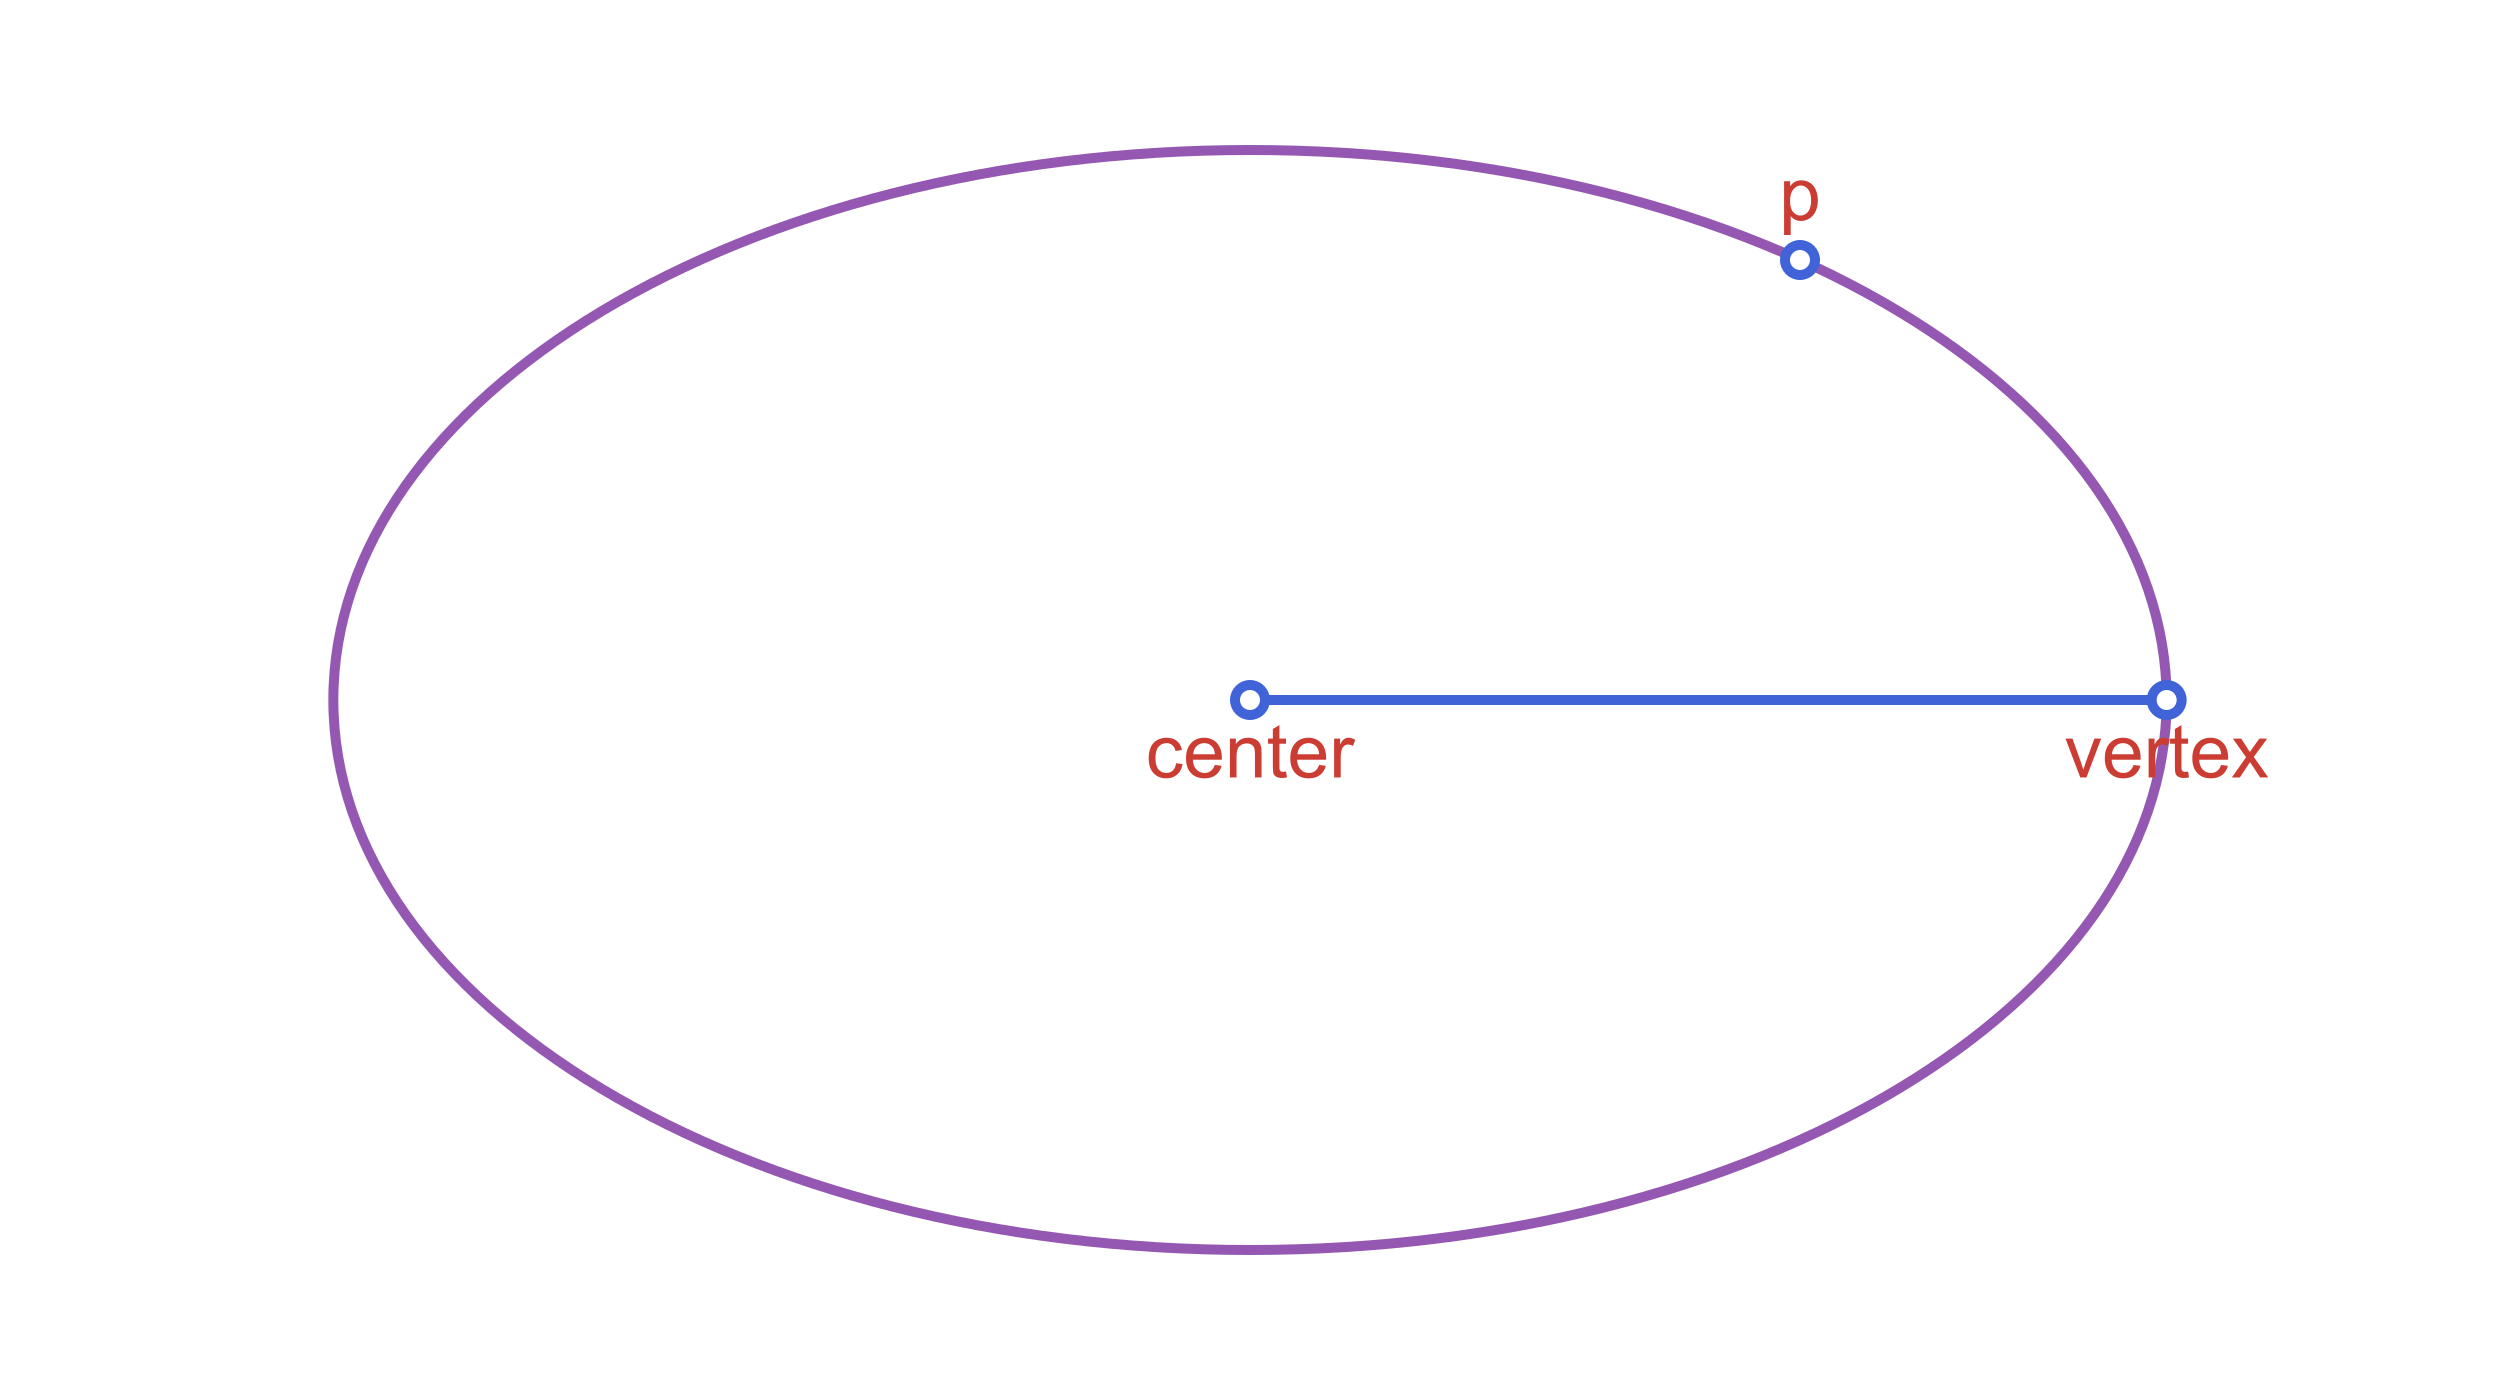
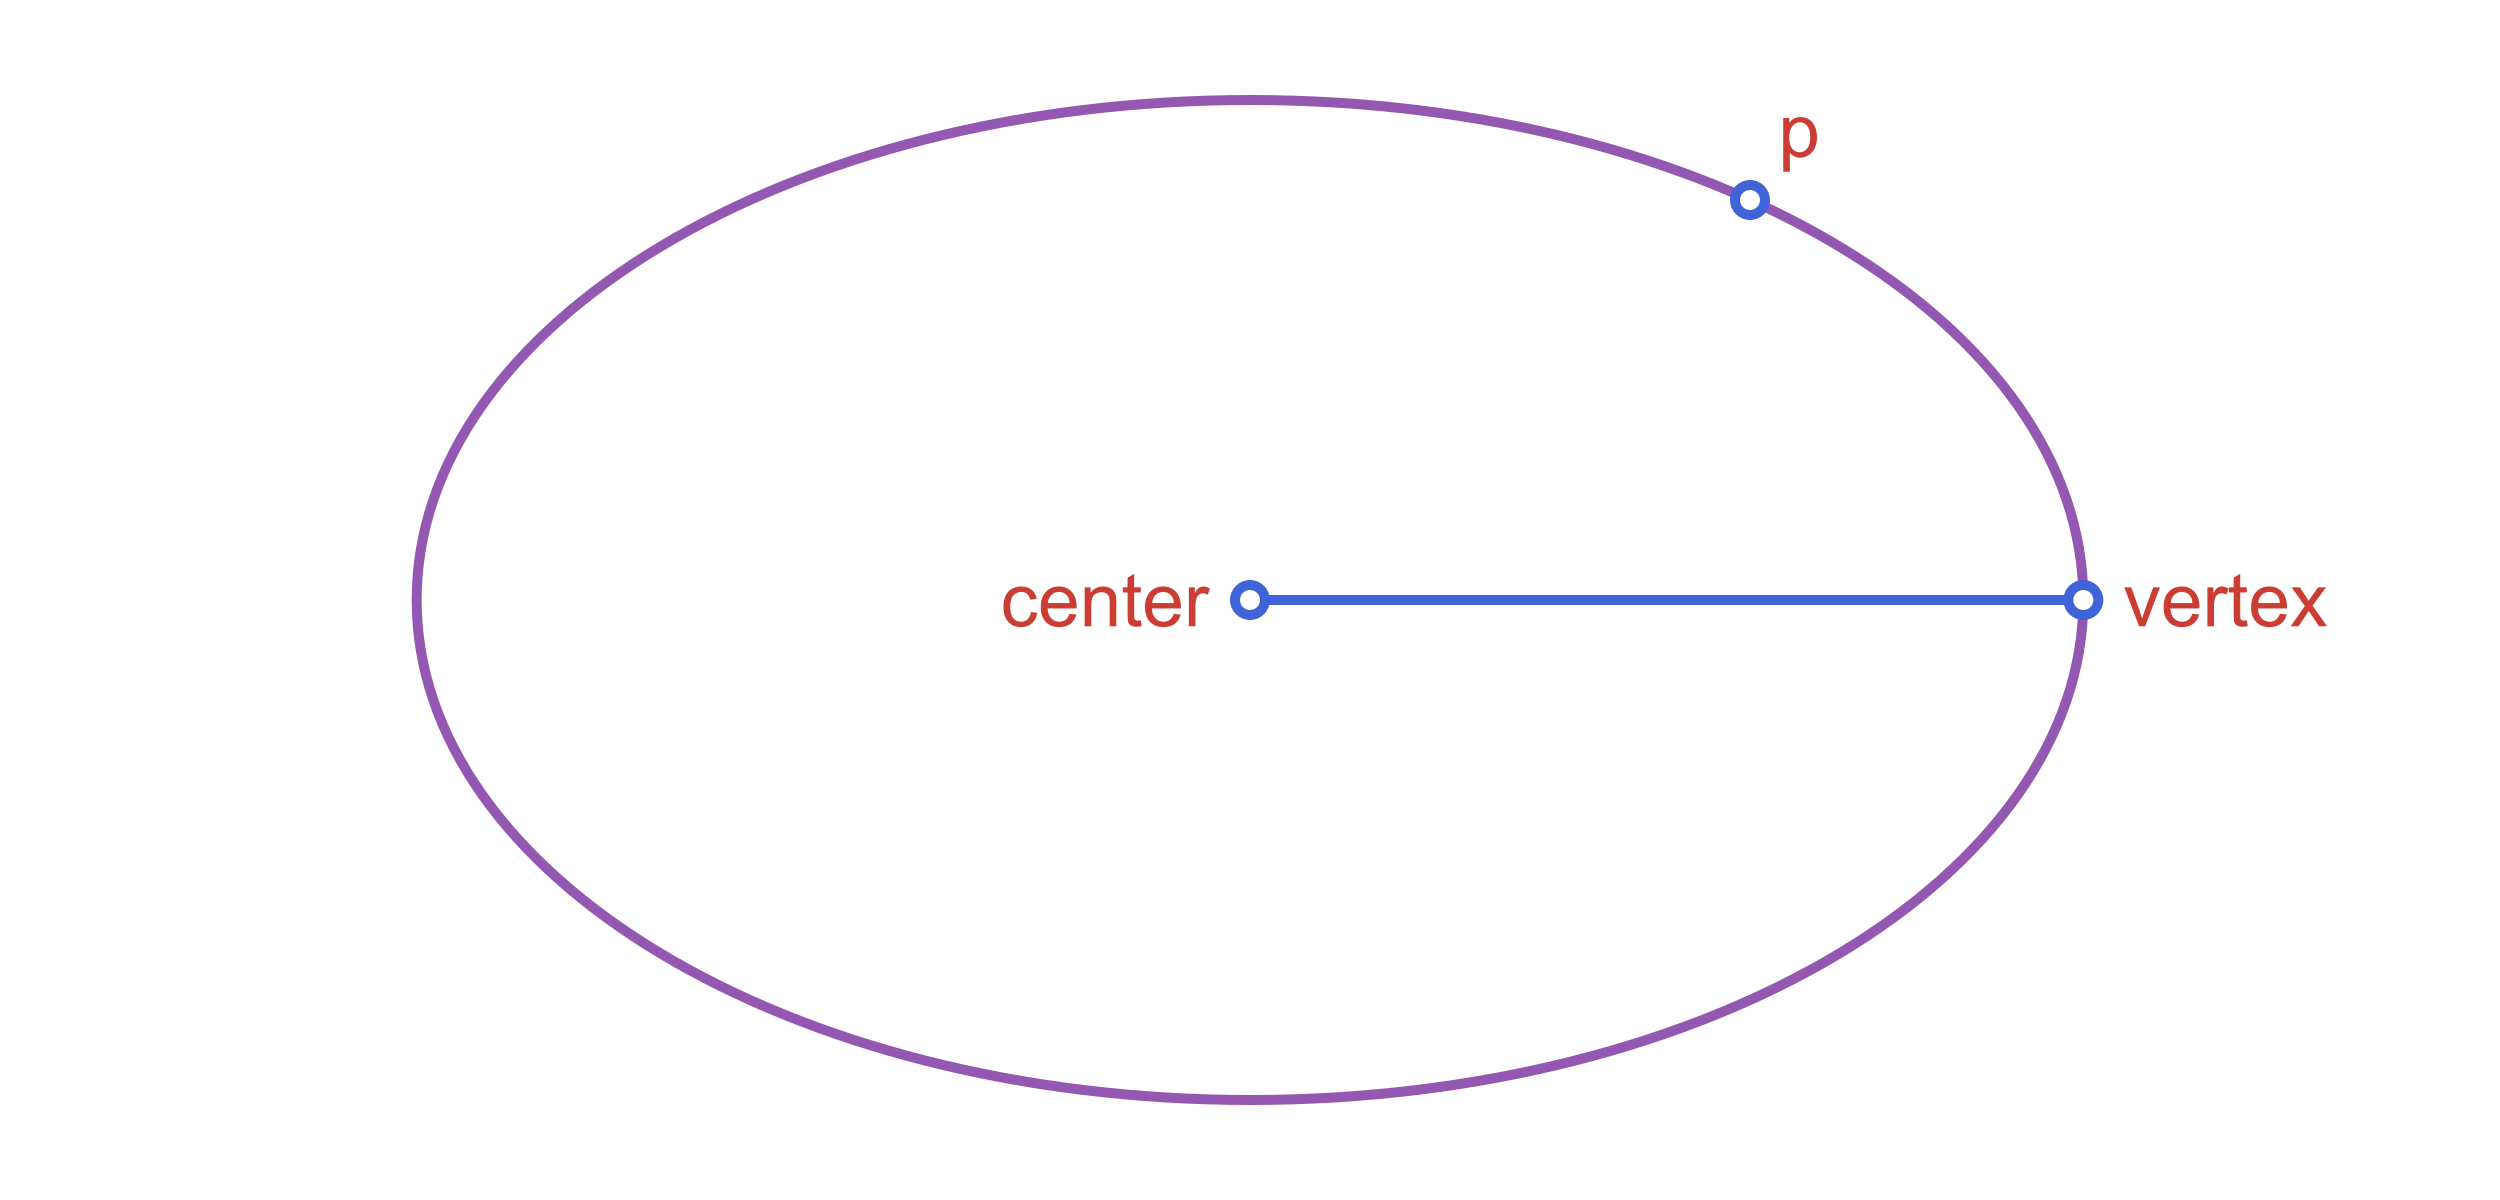
- <svg xmlns="http://www.w3.org/2000/svg" xmlns:xlink="http://www.w3.org/1999/xlink" width="500" height="280" viewBox="0 0 500 280">
+ <svg xmlns="http://www.w3.org/2000/svg" xmlns:xlink="http://www.w3.org/1999/xlink" width="500" height="240" viewBox="0 0 500 240">
  <defs>
    <g>
      <g id="glyph-0-0">
        <path d="M 6.062 -2.848 L 7.359 -2.68 C 7.219 -1.781 6.855 -1.082 6.273 -0.582 C 5.688 -0.074 4.973 0.176 4.125 0.176 C 3.059 0.176 2.199 -0.172 1.555 -0.867 C 0.906 -1.562 0.586 -2.559 0.586 -3.859 C 0.586 -4.699 0.723 -5.434 1.004 -6.062 C 1.277 -6.691 1.703 -7.164 2.273 -7.48 C 2.844 -7.793 3.461 -7.949 4.133 -7.953 C 4.973 -7.949 5.664 -7.738 6.203 -7.312 C 6.738 -6.883 7.082 -6.273 7.234 -5.492 L 5.953 -5.297 C 5.832 -5.816 5.613 -6.207 5.305 -6.473 C 4.992 -6.734 4.621 -6.867 4.184 -6.871 C 3.52 -6.867 2.977 -6.629 2.562 -6.156 C 2.145 -5.676 1.938 -4.922 1.941 -3.898 C 1.938 -2.848 2.137 -2.09 2.539 -1.617 C 2.938 -1.141 3.461 -0.902 4.109 -0.906 C 4.625 -0.902 5.059 -1.062 5.406 -1.383 C 5.75 -1.699 5.969 -2.188 6.062 -2.848 Z M 6.062 -2.848 " />
      </g>
      <g id="glyph-0-1">
        <path d="M 6.312 -2.504 L 7.676 -2.336 C 7.457 -1.535 7.059 -0.918 6.48 -0.48 C 5.898 -0.043 5.156 0.176 4.254 0.176 C 3.113 0.176 2.211 -0.172 1.547 -0.875 C 0.883 -1.57 0.551 -2.555 0.551 -3.824 C 0.551 -5.129 0.887 -6.145 1.559 -6.867 C 2.23 -7.59 3.105 -7.949 4.184 -7.953 C 5.223 -7.949 6.07 -7.598 6.73 -6.891 C 7.387 -6.18 7.715 -5.184 7.719 -3.902 C 7.715 -3.824 7.715 -3.707 7.711 -3.551 L 1.91 -3.551 C 1.957 -2.695 2.199 -2.039 2.637 -1.586 C 3.07 -1.129 3.609 -0.902 4.262 -0.906 C 4.742 -0.902 5.156 -1.031 5.5 -1.289 C 5.84 -1.543 6.109 -1.945 6.312 -2.504 Z M 1.984 -4.637 L 6.328 -4.637 C 6.27 -5.285 6.102 -5.777 5.828 -6.109 C 5.406 -6.613 4.863 -6.867 4.195 -6.871 C 3.59 -6.867 3.078 -6.664 2.668 -6.262 C 2.254 -5.855 2.027 -5.312 1.984 -4.637 Z M 1.984 -4.637 " />
      </g>
      <g id="glyph-0-2">
        <path d="M 0.988 0 L 0.988 -7.777 L 2.176 -7.777 L 2.176 -6.672 C 2.742 -7.523 3.57 -7.949 4.652 -7.953 C 5.121 -7.949 5.551 -7.867 5.941 -7.699 C 6.332 -7.531 6.625 -7.309 6.824 -7.039 C 7.016 -6.762 7.152 -6.438 7.234 -6.062 C 7.281 -5.816 7.305 -5.391 7.309 -4.781 L 7.309 0 L 5.992 0 L 5.992 -4.73 C 5.988 -5.266 5.938 -5.668 5.836 -5.938 C 5.734 -6.199 5.551 -6.414 5.289 -6.574 C 5.027 -6.73 4.723 -6.809 4.371 -6.812 C 3.809 -6.809 3.324 -6.629 2.918 -6.277 C 2.512 -5.918 2.309 -5.242 2.309 -4.25 L 2.309 0 Z M 0.988 0 " />
      </g>
      <g id="glyph-0-3">
        <path d="M 3.867 -1.18 L 4.059 -0.016 C 3.684 0.062 3.352 0.098 3.062 0.102 C 2.582 0.098 2.211 0.027 1.949 -0.125 C 1.684 -0.273 1.496 -0.473 1.391 -0.719 C 1.281 -0.965 1.23 -1.484 1.23 -2.277 L 1.23 -6.754 L 0.266 -6.754 L 0.266 -7.777 L 1.23 -7.777 L 1.23 -9.703 L 2.543 -10.496 L 2.543 -7.777 L 3.867 -7.777 L 3.867 -6.754 L 2.543 -6.754 L 2.543 -2.203 C 2.543 -1.828 2.562 -1.586 2.609 -1.48 C 2.652 -1.371 2.73 -1.285 2.836 -1.223 C 2.941 -1.156 3.09 -1.125 3.289 -1.129 C 3.43 -1.125 3.625 -1.141 3.867 -1.18 Z M 3.867 -1.18 " />
      </g>
      <g id="glyph-0-4">
        <path d="M 0.973 0 L 0.973 -7.777 L 2.16 -7.777 L 2.16 -6.598 C 2.461 -7.148 2.738 -7.512 2.996 -7.688 C 3.25 -7.863 3.535 -7.949 3.844 -7.953 C 4.289 -7.949 4.738 -7.809 5.199 -7.531 L 4.746 -6.305 C 4.422 -6.496 4.098 -6.59 3.781 -6.594 C 3.488 -6.59 3.23 -6.504 3.004 -6.332 C 2.773 -6.156 2.609 -5.914 2.512 -5.609 C 2.363 -5.137 2.289 -4.625 2.293 -4.07 L 2.293 0 Z M 0.973 0 " />
      </g>
      <g id="glyph-0-5">
        <path d="M 3.148 0 L 0.191 -7.777 L 1.582 -7.777 L 3.25 -3.121 C 3.43 -2.617 3.598 -2.094 3.75 -1.555 C 3.867 -1.961 4.031 -2.453 4.242 -3.031 L 5.969 -7.777 L 7.324 -7.777 L 4.379 0 Z M 3.148 0 " />
      </g>
      <g id="glyph-0-6">
        <path d="M 0.109 0 L 2.953 -4.043 L 0.32 -7.777 L 1.969 -7.777 L 3.164 -5.953 C 3.387 -5.605 3.566 -5.312 3.707 -5.082 C 3.918 -5.402 4.117 -5.691 4.301 -5.941 L 5.609 -7.777 L 7.184 -7.777 L 4.496 -4.117 L 7.391 0 L 5.773 0 L 4.176 -2.418 L 3.75 -3.07 L 1.707 0 Z M 0.109 0 " />
      </g>
      <g id="glyph-0-7">
        <path d="M 0.988 2.98 L 0.988 -7.777 L 2.191 -7.777 L 2.191 -6.766 C 2.473 -7.16 2.789 -7.457 3.148 -7.656 C 3.5 -7.852 3.934 -7.949 4.445 -7.953 C 5.105 -7.949 5.691 -7.781 6.203 -7.441 C 6.707 -7.098 7.09 -6.613 7.352 -5.996 C 7.609 -5.371 7.738 -4.691 7.742 -3.949 C 7.738 -3.152 7.598 -2.434 7.312 -1.797 C 7.023 -1.16 6.605 -0.672 6.066 -0.332 C 5.52 0.008 4.949 0.176 4.352 0.176 C 3.91 0.176 3.516 0.086 3.168 -0.102 C 2.816 -0.285 2.531 -0.52 2.309 -0.805 L 2.309 2.98 Z M 2.184 -3.844 C 2.18 -2.844 2.383 -2.102 2.789 -1.625 C 3.195 -1.141 3.684 -0.902 4.262 -0.906 C 4.844 -0.902 5.348 -1.148 5.766 -1.648 C 6.184 -2.141 6.391 -2.91 6.395 -3.953 C 6.391 -4.941 6.188 -5.684 5.781 -6.18 C 5.371 -6.672 4.883 -6.918 4.32 -6.922 C 3.758 -6.918 3.262 -6.656 2.832 -6.133 C 2.395 -5.605 2.18 -4.844 2.184 -3.844 Z M 2.184 -3.844 " />
      </g>
    </g>
  </defs>
-   <path fill="none" stroke-width="2" stroke-linecap="butt" stroke-linejoin="miter" stroke="rgb(25.1%, 38.8%, 84.7%)" stroke-opacity="1" stroke-miterlimit="10" d="M 250 140 L 433.332 140 " />
-   <path fill="none" stroke-width="2" stroke-linecap="butt" stroke-linejoin="miter" stroke="rgb(58.4%, 34.5%, 69.8%)" stroke-opacity="1" stroke-miterlimit="10" d="M 66.668 140 C 66.668 79.25 148.746 30 250 30 C 351.254 30 433.332 79.25 433.332 140 C 433.332 200.75 351.254 250 250 250 C 148.746 250 66.668 200.75 66.668 140 " />
+   <path fill="none" stroke-width="2" stroke-linecap="butt" stroke-linejoin="miter" stroke="rgb(25.1%, 38.8%, 84.7%)" stroke-opacity="1" stroke-miterlimit="10" d="M 250 120 L 416.668 120 " />
+   <path fill="none" stroke-width="2" stroke-linecap="butt" stroke-linejoin="miter" stroke="rgb(58.4%, 34.5%, 69.8%)" stroke-opacity="1" stroke-miterlimit="10" d="M 83.332 120 C 83.332 64.773 157.953 20 250 20 C 342.047 20 416.668 64.773 416.668 120 C 416.668 175.227 342.047 220 250 220 C 157.953 220 83.332 175.227 83.332 120 " />
  <g fill="rgb(79.6%, 23.5%, 20%)" fill-opacity="1">
-     <use xlink:href="#glyph-0-0" x="229.155" y="155.496" />
-     <use xlink:href="#glyph-0-1" x="236.655" y="155.496" />
-     <use xlink:href="#glyph-0-2" x="244.998" y="155.496" />
-     <use xlink:href="#glyph-0-3" x="253.34" y="155.496" />
-     <use xlink:href="#glyph-0-1" x="257.507" y="155.496" />
-     <use xlink:href="#glyph-0-4" x="265.85" y="155.496" />
+     <use xlink:href="#glyph-0-0" x="200.105" y="125.248" />
+     <use xlink:href="#glyph-0-1" x="207.605" y="125.248" />
+     <use xlink:href="#glyph-0-2" x="215.948" y="125.248" />
+     <use xlink:href="#glyph-0-3" x="224.29" y="125.248" />
+     <use xlink:href="#glyph-0-1" x="228.458" y="125.248" />
+     <use xlink:href="#glyph-0-4" x="236.8" y="125.248" />
  </g>
  <g fill="rgb(79.6%, 23.5%, 20%)" fill-opacity="1">
-     <use xlink:href="#glyph-0-5" x="412.91" y="155.496" />
-     <use xlink:href="#glyph-0-1" x="420.41" y="155.496" />
-     <use xlink:href="#glyph-0-4" x="428.752" y="155.496" />
-     <use xlink:href="#glyph-0-3" x="433.747" y="155.496" />
-     <use xlink:href="#glyph-0-1" x="437.915" y="155.496" />
-     <use xlink:href="#glyph-0-6" x="446.257" y="155.496" />
+     <use xlink:href="#glyph-0-5" x="424.667" y="125.248" />
+     <use xlink:href="#glyph-0-1" x="432.167" y="125.248" />
+     <use xlink:href="#glyph-0-4" x="440.509" y="125.248" />
+     <use xlink:href="#glyph-0-3" x="445.504" y="125.248" />
+     <use xlink:href="#glyph-0-1" x="449.672" y="125.248" />
+     <use xlink:href="#glyph-0-6" x="458.014" y="125.248" />
  </g>
  <g fill="rgb(79.6%, 23.5%, 20%)" fill-opacity="1">
-     <use xlink:href="#glyph-0-7" x="355.829" y="44.019" />
+     <use xlink:href="#glyph-0-7" x="355.657" y="31.362" />
  </g>
-   <path fill-rule="nonzero" fill="rgb(100%, 100%, 100%)" fill-opacity="1" stroke-width="2" stroke-linecap="butt" stroke-linejoin="miter" stroke="rgb(25.1%, 38.8%, 84.7%)" stroke-opacity="1" stroke-miterlimit="10" d="M 253 140 C 253 141.656 251.656 143 250 143 C 248.344 143 247 141.656 247 140 C 247 138.344 248.344 137 250 137 C 251.656 137 253 138.344 253 140 Z M 436.332 140 C 436.332 141.656 434.988 143 433.332 143 C 431.676 143 430.332 141.656 430.332 140 C 430.332 138.344 431.676 137 433.332 137 C 434.988 137 436.332 138.344 436.332 140 Z M 363 52 C 363 53.656 361.656 55 360 55 C 358.344 55 357 53.656 357 52 C 357 50.344 358.344 49 360 49 C 361.656 49 363 50.344 363 52 Z M 363 52 " />
+   <path fill-rule="nonzero" fill="rgb(100%, 100%, 100%)" fill-opacity="1" stroke-width="2" stroke-linecap="butt" stroke-linejoin="miter" stroke="rgb(25.1%, 38.8%, 84.7%)" stroke-opacity="1" stroke-miterlimit="10" d="M 253 120 C 253 121.656 251.656 123 250 123 C 248.344 123 247 121.656 247 120 C 247 118.344 248.344 117 250 117 C 251.656 117 253 118.344 253 120 Z M 419.668 120 C 419.668 121.656 418.324 123 416.668 123 C 415.012 123 413.668 121.656 413.668 120 C 413.668 118.344 415.012 117 416.668 117 C 418.324 117 419.668 118.344 419.668 120 Z M 353 40 C 353 41.656 351.656 43 350 43 C 348.344 43 347 41.656 347 40 C 347 38.344 348.344 37 350 37 C 351.656 37 353 38.344 353 40 Z M 353 40 " />
</svg>
